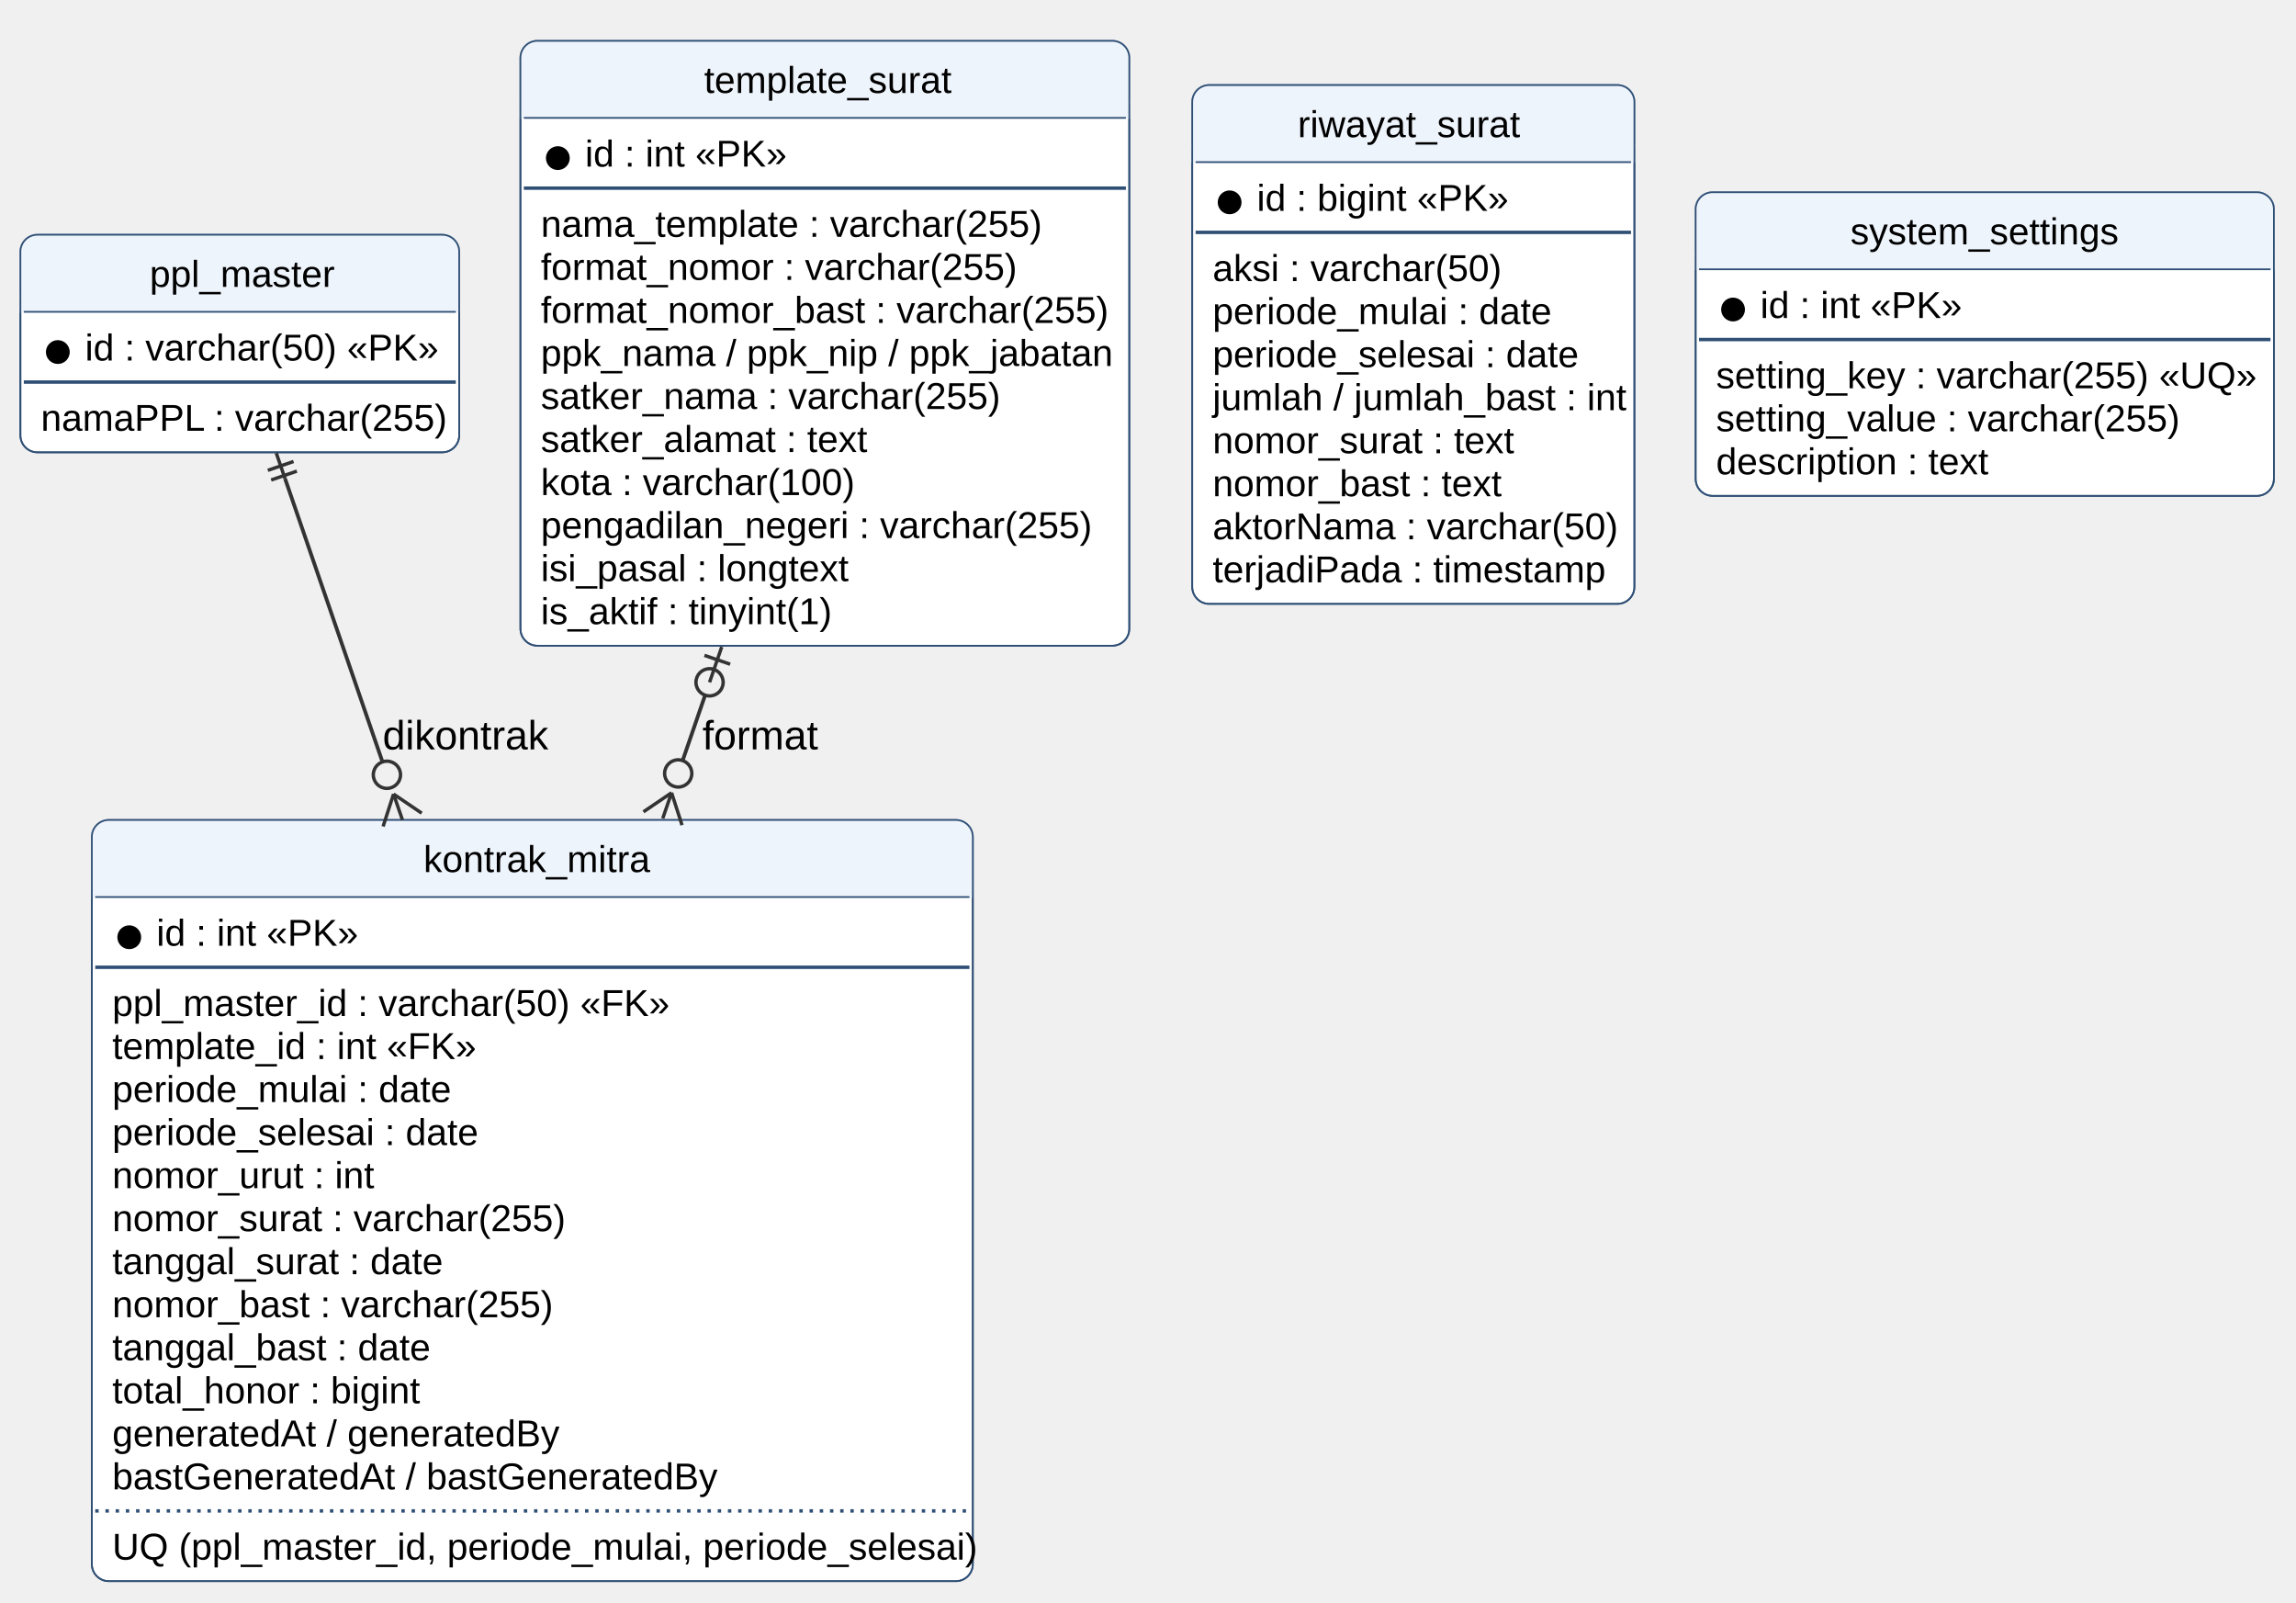
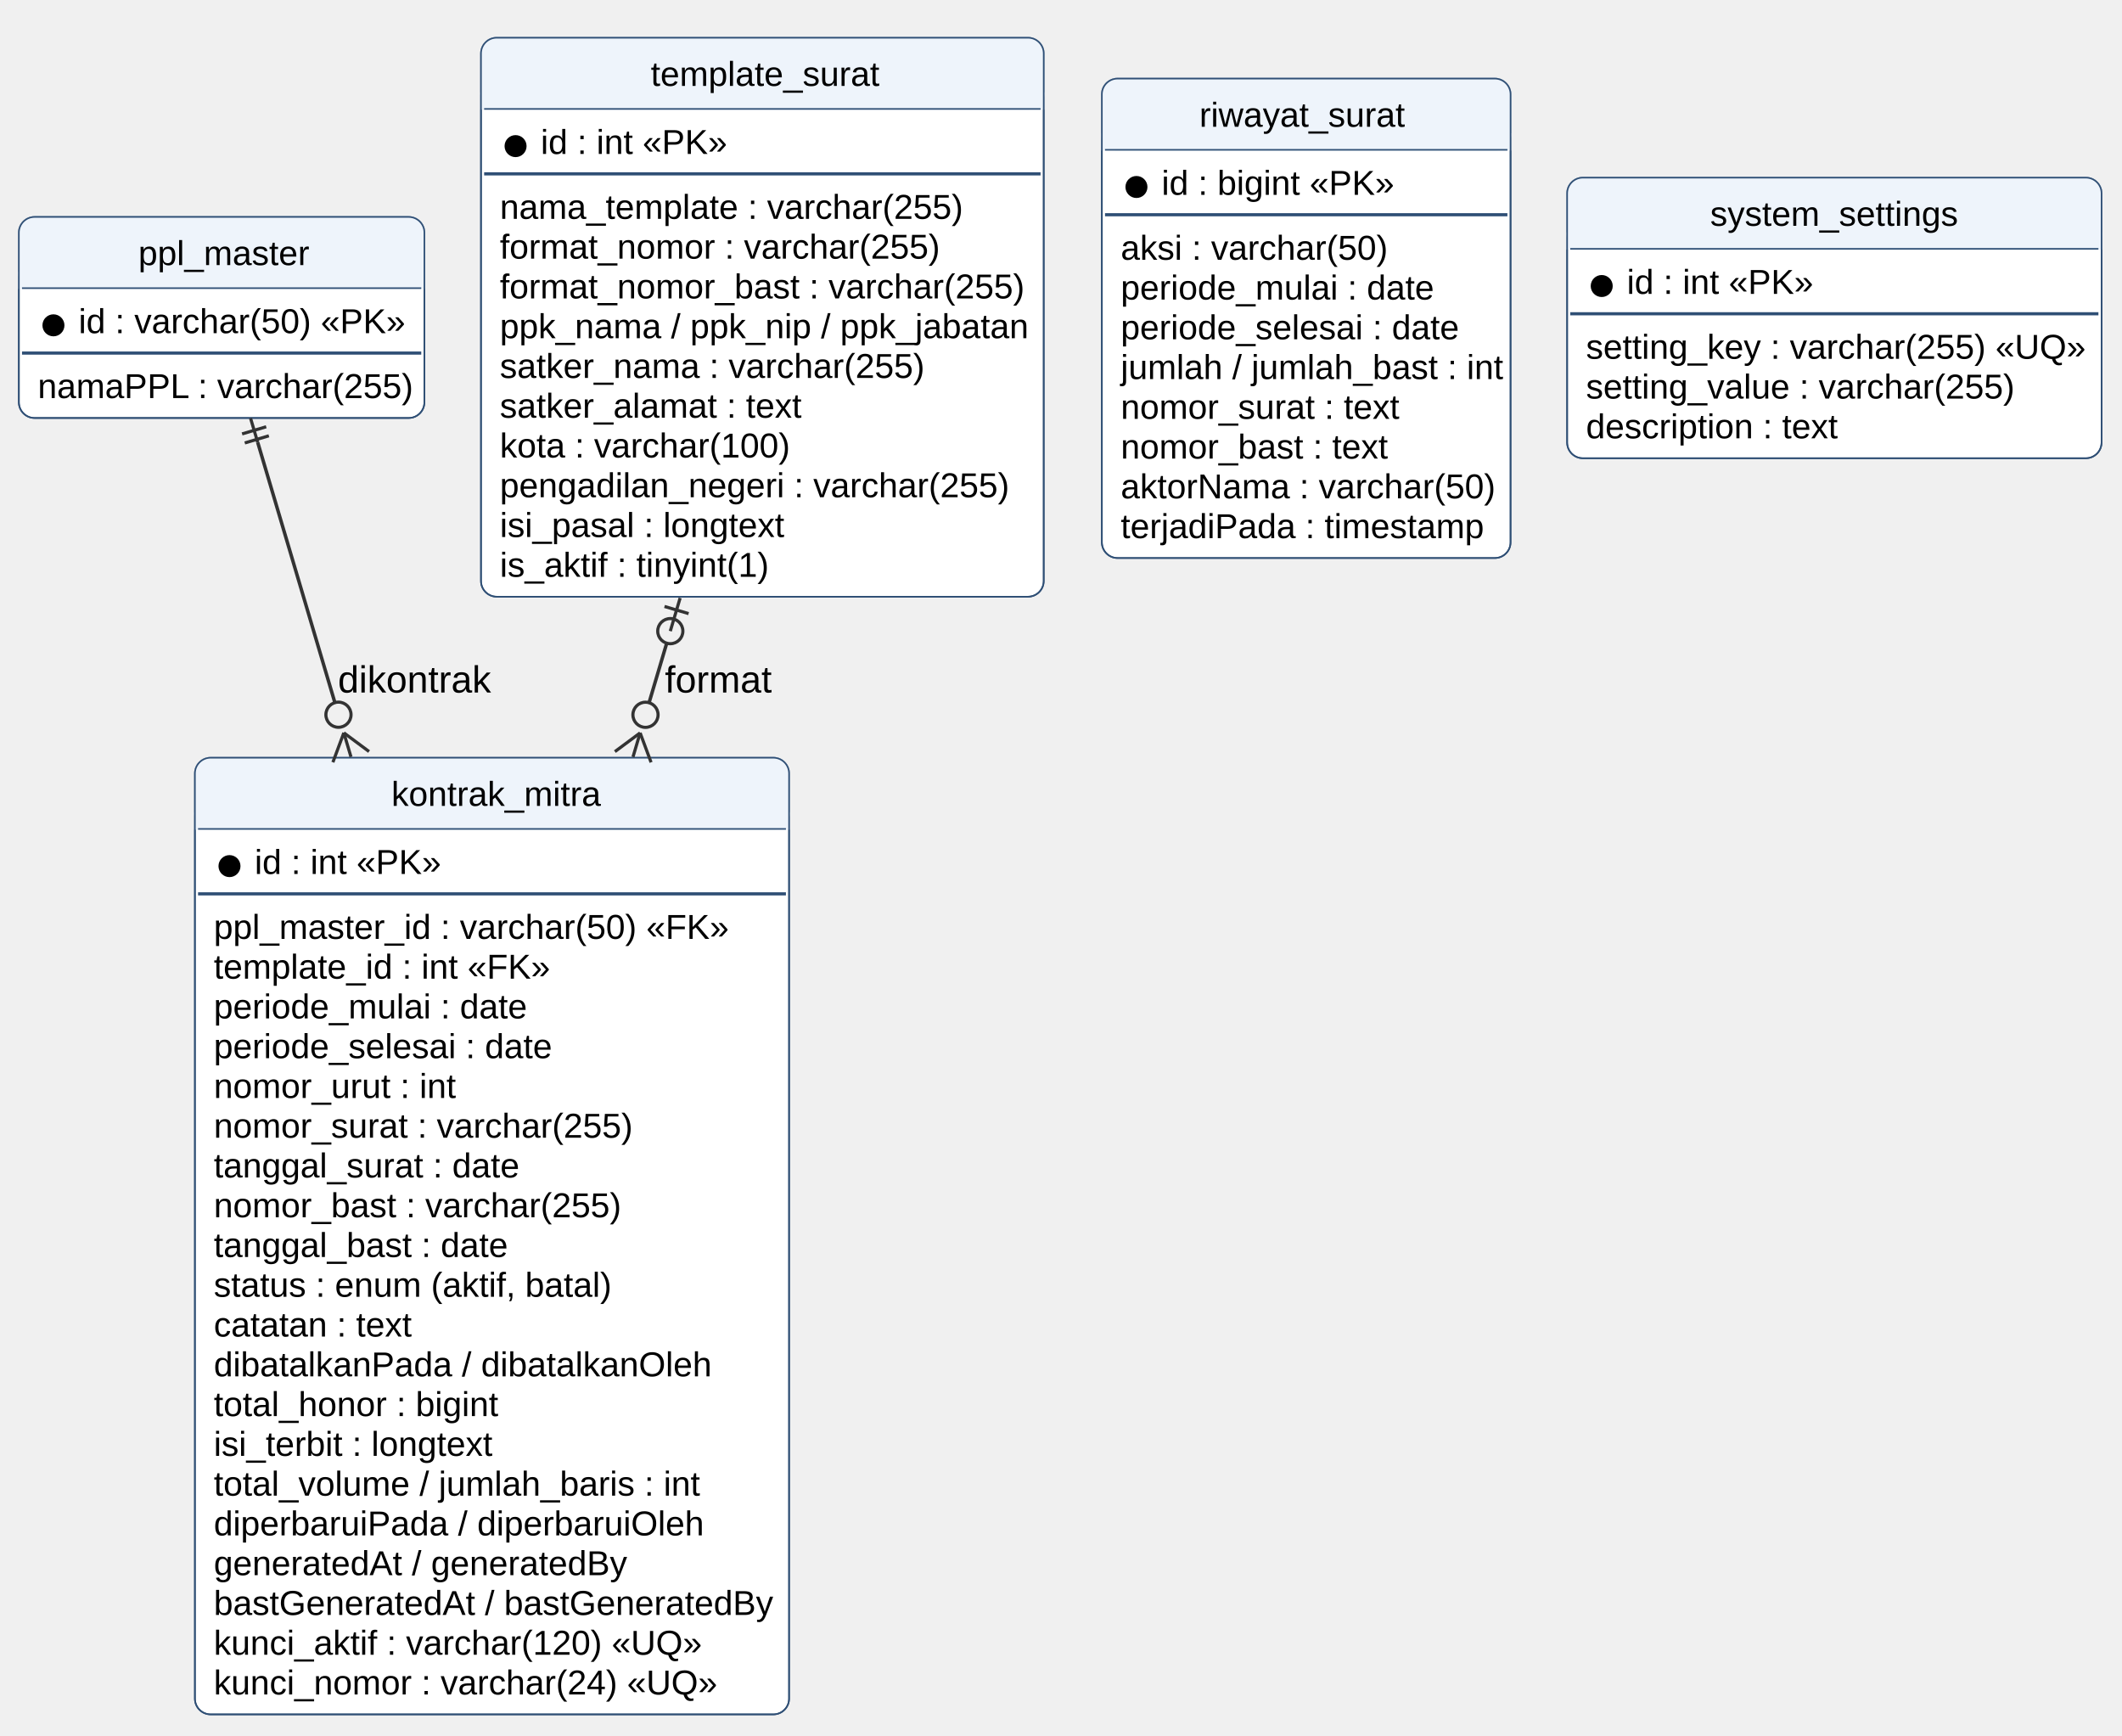
- <svg xmlns="http://www.w3.org/2000/svg" contentStyleType="text/css" height="471px" preserveAspectRatio="none" style="width:675px;height:471px;background:#FFFFFF;" version="1.1" viewBox="0 0 675 471" width="675px" zoomAndPan="magnify">
+ <svg xmlns="http://www.w3.org/2000/svg" contentStyleType="text/css" height="552px" preserveAspectRatio="none" style="width:675px;height:552px;background:#FFFFFF;" version="1.1" viewBox="0 0 675 552" width="675px" zoomAndPan="magnify">
  <defs />
  <g>
    <g id="elem_ppl_master">
      <rect codeLine="7" fill="#FFFFFF" height="63.947" id="ppl_master" rx="5" ry="5" style="stroke:#2F4F75;stroke-width:0.5;" width="129" x="6" y="69" />
      <rect fill="#EEF4FB" height="22.649" rx="5" ry="5" style="stroke:#EEF4FB;stroke-width:0.5;" width="129" x="6" y="69" />
      <rect fill="#EEF4FB" height="5" style="stroke:#EEF4FB;stroke-width:0.5;" width="129" x="6" y="86.649" />
      <rect codeLine="7" fill="none" height="63.947" id="ppl_master" rx="5" ry="5" style="stroke:#2F4F75;stroke-width:0.5;" width="129" x="6" y="69" />
      <text fill="#000000" font-family="Arial" font-size="11" lengthAdjust="spacing" textLength="53" x="44" y="84.318">ppl_master</text>
      <line style="stroke:#2F4F75;stroke-width:0.5;" x1="7" x2="134" y1="91.649" y2="91.649" />
      <ellipse cx="17" cy="103.473" fill="#000000" rx="3" ry="3" style="stroke:#000000;stroke-width:1.0;" />
      <text fill="#000000" font-family="Arial" font-size="11" lengthAdjust="spacing" textLength="103" x="25" y="105.967">id : varchar(50) «PK»</text>
      <line style="stroke:#2F4F75;stroke-width:1.0;" x1="7" x2="134" y1="112.298" y2="112.298" />
      <text fill="#000000" font-family="Arial" font-size="11" lengthAdjust="spacing" textLength="117" x="12" y="126.616">namaPPL : varchar(255)</text>
    </g>
    <g id="elem_kontrak_mitra">
-       <rect codeLine="13" fill="#FFFFFF" height="223.734" id="kontrak_mitra" rx="5" ry="5" style="stroke:#2F4F75;stroke-width:0.5;" width="259" x="27" y="241" />
-       <rect fill="#EEF4FB" height="22.649" rx="5" ry="5" style="stroke:#EEF4FB;stroke-width:0.5;" width="259" x="27" y="241" />
-       <rect fill="#EEF4FB" height="5" style="stroke:#EEF4FB;stroke-width:0.5;" width="259" x="27" y="258.649" />
-       <rect codeLine="13" fill="none" height="223.734" id="kontrak_mitra" rx="5" ry="5" style="stroke:#2F4F75;stroke-width:0.5;" width="259" x="27" y="241" />
+       <rect codeLine="13" fill="#FFFFFF" height="304.276" id="kontrak_mitra" rx="5" ry="5" style="stroke:#2F4F75;stroke-width:0.5;" width="189" x="62" y="241" />
+       <rect fill="#EEF4FB" height="22.649" rx="5" ry="5" style="stroke:#EEF4FB;stroke-width:0.5;" width="189" x="62" y="241" />
+       <rect fill="#EEF4FB" height="5" style="stroke:#EEF4FB;stroke-width:0.5;" width="189" x="62" y="258.649" />
+       <rect codeLine="13" fill="none" height="304.276" id="kontrak_mitra" rx="5" ry="5" style="stroke:#2F4F75;stroke-width:0.5;" width="189" x="62" y="241" />
      <text fill="#000000" font-family="Arial" font-size="11" lengthAdjust="spacing" textLength="64" x="124.5" y="256.318">kontrak_mitra</text>
-       <line style="stroke:#2F4F75;stroke-width:0.5;" x1="28" x2="285" y1="263.649" y2="263.649" />
-       <ellipse cx="38" cy="275.473" fill="#000000" rx="3" ry="3" style="stroke:#000000;stroke-width:1.0;" />
-       <text fill="#000000" font-family="Arial" font-size="11" lengthAdjust="spacing" textLength="56" x="46" y="277.967">id : int «PK»</text>
-       <line style="stroke:#2F4F75;stroke-width:1.0;" x1="28" x2="285" y1="284.298" y2="284.298" />
-       <text fill="#000000" font-family="Arial" font-size="11" lengthAdjust="spacing" textLength="162" x="33" y="298.616">ppl_master_id : varchar(50) «FK»</text>
-       <text fill="#000000" font-family="Arial" font-size="11" lengthAdjust="spacing" textLength="102" x="33" y="311.265">template_id : int «FK»</text>
-       <text fill="#000000" font-family="Arial" font-size="11" lengthAdjust="spacing" textLength="96" x="33" y="323.914">periode_mulai : date</text>
-       <text fill="#000000" font-family="Arial" font-size="11" lengthAdjust="spacing" textLength="106" x="33" y="336.562">periode_selesai : date</text>
-       <text fill="#000000" font-family="Arial" font-size="11" lengthAdjust="spacing" textLength="75" x="33" y="349.211">nomor_urut : int</text>
-       <text fill="#000000" font-family="Arial" font-size="11" lengthAdjust="spacing" textLength="134" x="33" y="361.86">nomor_surat : varchar(255)</text>
-       <text fill="#000000" font-family="Arial" font-size="11" lengthAdjust="spacing" textLength="96" x="33" y="374.509">tanggal_surat : date</text>
-       <text fill="#000000" font-family="Arial" font-size="11" lengthAdjust="spacing" textLength="130" x="33" y="387.158">nomor_bast : varchar(255)</text>
-       <text fill="#000000" font-family="Arial" font-size="11" lengthAdjust="spacing" textLength="92" x="33" y="399.807">tanggal_bast : date</text>
-       <text fill="#000000" font-family="Arial" font-size="11" lengthAdjust="spacing" textLength="88" x="33" y="412.456">total_honor : bigint</text>
-       <text fill="#000000" font-family="Arial" font-size="11" lengthAdjust="spacing" textLength="131" x="33" y="425.105">generatedAt / generatedBy</text>
-       <text fill="#000000" font-family="Arial" font-size="11" lengthAdjust="spacing" textLength="177" x="33" y="437.754">bastGeneratedAt / bastGeneratedBy</text>
-       <line style="stroke:#2F4F75;stroke-width:1.0;stroke-dasharray:1.0,2.0;" x1="28" x2="285" y1="444.085" y2="444.085" />
-       <text fill="#000000" font-family="Arial" font-size="11" lengthAdjust="spacing" textLength="247" x="33" y="458.403">UQ (ppl_master_id, periode_mulai, periode_selesai)</text>
+       <line style="stroke:#2F4F75;stroke-width:0.5;" x1="63" x2="250" y1="263.649" y2="263.649" />
+       <ellipse cx="73" cy="275.473" fill="#000000" rx="3" ry="3" style="stroke:#000000;stroke-width:1.0;" />
+       <text fill="#000000" font-family="Arial" font-size="11" lengthAdjust="spacing" textLength="56" x="81" y="277.967">id : int «PK»</text>
+       <line style="stroke:#2F4F75;stroke-width:1.0;" x1="63" x2="250" y1="284.298" y2="284.298" />
+       <text fill="#000000" font-family="Arial" font-size="11" lengthAdjust="spacing" textLength="162" x="68" y="298.616">ppl_master_id : varchar(50) «FK»</text>
+       <text fill="#000000" font-family="Arial" font-size="11" lengthAdjust="spacing" textLength="102" x="68" y="311.265">template_id : int «FK»</text>
+       <text fill="#000000" font-family="Arial" font-size="11" lengthAdjust="spacing" textLength="96" x="68" y="323.914">periode_mulai : date</text>
+       <text fill="#000000" font-family="Arial" font-size="11" lengthAdjust="spacing" textLength="106" x="68" y="336.562">periode_selesai : date</text>
+       <text fill="#000000" font-family="Arial" font-size="11" lengthAdjust="spacing" textLength="75" x="68" y="349.211">nomor_urut : int</text>
+       <text fill="#000000" font-family="Arial" font-size="11" lengthAdjust="spacing" textLength="134" x="68" y="361.86">nomor_surat : varchar(255)</text>
+       <text fill="#000000" font-family="Arial" font-size="11" lengthAdjust="spacing" textLength="96" x="68" y="374.509">tanggal_surat : date</text>
+       <text fill="#000000" font-family="Arial" font-size="11" lengthAdjust="spacing" textLength="130" x="68" y="387.158">nomor_bast : varchar(255)</text>
+       <text fill="#000000" font-family="Arial" font-size="11" lengthAdjust="spacing" textLength="92" x="68" y="399.807">tanggal_bast : date</text>
+       <text fill="#000000" font-family="Arial" font-size="11" lengthAdjust="spacing" textLength="125" x="68" y="412.456">status : enum (aktif, batal)</text>
+       <text fill="#000000" font-family="Arial" font-size="11" lengthAdjust="spacing" textLength="63" x="68" y="425.105">catatan : text</text>
+       <text fill="#000000" font-family="Arial" font-size="11" lengthAdjust="spacing" textLength="151" x="68" y="437.754">dibatalkanPada / dibatalkanOleh</text>
+       <text fill="#000000" font-family="Arial" font-size="11" lengthAdjust="spacing" textLength="88" x="68" y="450.403">total_honor : bigint</text>
+       <text fill="#000000" font-family="Arial" font-size="11" lengthAdjust="spacing" textLength="87" x="68" y="463.052">isi_terbit : longtext</text>
+       <text fill="#000000" font-family="Arial" font-size="11" lengthAdjust="spacing" textLength="149" x="68" y="475.701">total_volume / jumlah_baris : int</text>
+       <text fill="#000000" font-family="Arial" font-size="11" lengthAdjust="spacing" textLength="151" x="68" y="488.35">diperbaruiPada / diperbaruiOleh</text>
+       <text fill="#000000" font-family="Arial" font-size="11" lengthAdjust="spacing" textLength="131" x="68" y="500.998">generatedAt / generatedBy</text>
+       <text fill="#000000" font-family="Arial" font-size="11" lengthAdjust="spacing" textLength="177" x="68" y="513.648">bastGeneratedAt / bastGeneratedBy</text>
+       <text fill="#000000" font-family="Arial" font-size="11" lengthAdjust="spacing" textLength="154" x="68" y="526.296">kunci_aktif : varchar(120) «UQ»</text>
+       <text fill="#000000" font-family="Arial" font-size="11" lengthAdjust="spacing" textLength="158" x="68" y="538.945">kunci_nomor : varchar(24) «UQ»</text>
    </g>
    <g id="elem_template_surat">
-       <rect codeLine="32" fill="#FFFFFF" height="177.787" id="template_surat" rx="5" ry="5" style="stroke:#2F4F75;stroke-width:0.5;" width="179" x="153" y="12" />
+       <rect codeLine="38" fill="#FFFFFF" height="177.787" id="template_surat" rx="5" ry="5" style="stroke:#2F4F75;stroke-width:0.5;" width="179" x="153" y="12" />
      <rect fill="#EEF4FB" height="22.649" rx="5" ry="5" style="stroke:#EEF4FB;stroke-width:0.5;" width="179" x="153" y="12" />
      <rect fill="#EEF4FB" height="5" style="stroke:#EEF4FB;stroke-width:0.5;" width="179" x="153" y="29.649" />
-       <rect codeLine="32" fill="none" height="177.787" id="template_surat" rx="5" ry="5" style="stroke:#2F4F75;stroke-width:0.5;" width="179" x="153" y="12" />
+       <rect codeLine="38" fill="none" height="177.787" id="template_surat" rx="5" ry="5" style="stroke:#2F4F75;stroke-width:0.5;" width="179" x="153" y="12" />
      <text fill="#000000" font-family="Arial" font-size="11" lengthAdjust="spacing" textLength="71" x="207" y="27.318">template_surat</text>
      <line style="stroke:#2F4F75;stroke-width:0.5;" x1="154" x2="331" y1="34.649" y2="34.649" />
      <ellipse cx="164" cy="46.473" fill="#000000" rx="3" ry="3" style="stroke:#000000;stroke-width:1.0;" />
      <text fill="#000000" font-family="Arial" font-size="11" lengthAdjust="spacing" textLength="56" x="172" y="48.967">id : int «PK»</text>
      <line style="stroke:#2F4F75;stroke-width:1.0;" x1="154" x2="331" y1="55.298" y2="55.298" />
      <text fill="#000000" font-family="Arial" font-size="11" lengthAdjust="spacing" textLength="145" x="159" y="69.616">nama_template : varchar(255)</text>
      <text fill="#000000" font-family="Arial" font-size="11" lengthAdjust="spacing" textLength="140" x="159" y="82.265">format_nomor : varchar(255)</text>
      <text fill="#000000" font-family="Arial" font-size="11" lengthAdjust="spacing" textLength="167" x="159" y="94.914">format_nomor_bast : varchar(255)</text>
      <text fill="#000000" font-family="Arial" font-size="11" lengthAdjust="spacing" textLength="162" x="159" y="107.562">ppk_nama / ppk_nip / ppk_jabatan</text>
      <text fill="#000000" font-family="Arial" font-size="11" lengthAdjust="spacing" textLength="135" x="159" y="120.211">satker_nama : varchar(255)</text>
      <text fill="#000000" font-family="Arial" font-size="11" lengthAdjust="spacing" textLength="94" x="159" y="132.86">satker_alamat : text</text>
      <text fill="#000000" font-family="Arial" font-size="11" lengthAdjust="spacing" textLength="93" x="159" y="145.509">kota : varchar(100)</text>
      <text fill="#000000" font-family="Arial" font-size="11" lengthAdjust="spacing" textLength="161" x="159" y="158.158">pengadilan_negeri : varchar(255)</text>
      <text fill="#000000" font-family="Arial" font-size="11" lengthAdjust="spacing" textLength="89" x="159" y="170.807">isi_pasal : longtext</text>
      <text fill="#000000" font-family="Arial" font-size="11" lengthAdjust="spacing" textLength="85" x="159" y="183.456">is_aktif : tinyint(1)</text>
    </g>
    <g id="elem_riwayat_surat">
-       <rect codeLine="47" fill="#FFFFFF" height="152.489" id="riwayat_surat" rx="5" ry="5" style="stroke:#2F4F75;stroke-width:0.5;" width="130" x="350.5" y="25" />
+       <rect codeLine="53" fill="#FFFFFF" height="152.489" id="riwayat_surat" rx="5" ry="5" style="stroke:#2F4F75;stroke-width:0.5;" width="130" x="350.5" y="25" />
      <rect fill="#EEF4FB" height="22.649" rx="5" ry="5" style="stroke:#EEF4FB;stroke-width:0.5;" width="130" x="350.5" y="25" />
      <rect fill="#EEF4FB" height="5" style="stroke:#EEF4FB;stroke-width:0.5;" width="130" x="350.5" y="42.649" />
-       <rect codeLine="47" fill="none" height="152.489" id="riwayat_surat" rx="5" ry="5" style="stroke:#2F4F75;stroke-width:0.5;" width="130" x="350.5" y="25" />
+       <rect codeLine="53" fill="none" height="152.489" id="riwayat_surat" rx="5" ry="5" style="stroke:#2F4F75;stroke-width:0.5;" width="130" x="350.5" y="25" />
      <text fill="#000000" font-family="Arial" font-size="11" lengthAdjust="spacing" textLength="68" x="381.5" y="40.318">riwayat_surat</text>
      <line style="stroke:#2F4F75;stroke-width:0.5;" x1="351.5" x2="479.5" y1="47.649" y2="47.649" />
      <ellipse cx="361.5" cy="59.473" fill="#000000" rx="3" ry="3" style="stroke:#000000;stroke-width:1.0;" />
      <text fill="#000000" font-family="Arial" font-size="11" lengthAdjust="spacing" textLength="70" x="369.5" y="61.967">id : bigint «PK»</text>
      <line style="stroke:#2F4F75;stroke-width:1.0;" x1="351.5" x2="479.5" y1="68.298" y2="68.298" />
      <text fill="#000000" font-family="Arial" font-size="11" lengthAdjust="spacing" textLength="86" x="356.5" y="82.616">aksi : varchar(50)</text>
      <text fill="#000000" font-family="Arial" font-size="11" lengthAdjust="spacing" textLength="96" x="356.5" y="95.265">periode_mulai : date</text>
      <text fill="#000000" font-family="Arial" font-size="11" lengthAdjust="spacing" textLength="106" x="356.5" y="107.914">periode_selesai : date</text>
      <text fill="#000000" font-family="Arial" font-size="11" lengthAdjust="spacing" textLength="116" x="356.5" y="120.562">jumlah / jumlah_bast : int</text>
      <text fill="#000000" font-family="Arial" font-size="11" lengthAdjust="spacing" textLength="88" x="356.5" y="133.211">nomor_surat : text</text>
      <text fill="#000000" font-family="Arial" font-size="11" lengthAdjust="spacing" textLength="84" x="356.5" y="145.86">nomor_bast : text</text>
      <text fill="#000000" font-family="Arial" font-size="11" lengthAdjust="spacing" textLength="118" x="356.5" y="158.509">aktorNama : varchar(50)</text>
      <text fill="#000000" font-family="Arial" font-size="11" lengthAdjust="spacing" textLength="110" x="356.5" y="171.158">terjadiPada : timestamp</text>
    </g>
    <g id="elem_system_settings">
-       <rect codeLine="60" fill="#FFFFFF" height="89.245" id="system_settings" rx="5" ry="5" style="stroke:#2F4F75;stroke-width:0.5;" width="170" x="498.5" y="56.5" />
+       <rect codeLine="66" fill="#FFFFFF" height="89.245" id="system_settings" rx="5" ry="5" style="stroke:#2F4F75;stroke-width:0.5;" width="170" x="498.5" y="56.5" />
      <rect fill="#EEF4FB" height="22.649" rx="5" ry="5" style="stroke:#EEF4FB;stroke-width:0.5;" width="170" x="498.5" y="56.5" />
      <rect fill="#EEF4FB" height="5" style="stroke:#EEF4FB;stroke-width:0.5;" width="170" x="498.5" y="74.149" />
-       <rect codeLine="60" fill="none" height="89.245" id="system_settings" rx="5" ry="5" style="stroke:#2F4F75;stroke-width:0.5;" width="170" x="498.5" y="56.5" />
+       <rect codeLine="66" fill="none" height="89.245" id="system_settings" rx="5" ry="5" style="stroke:#2F4F75;stroke-width:0.5;" width="170" x="498.5" y="56.5" />
      <text fill="#000000" font-family="Arial" font-size="11" lengthAdjust="spacing" textLength="79" x="544" y="71.818">system_settings</text>
      <line style="stroke:#2F4F75;stroke-width:0.5;" x1="499.5" x2="667.5" y1="79.149" y2="79.149" />
      <ellipse cx="509.5" cy="90.973" fill="#000000" rx="3" ry="3" style="stroke:#000000;stroke-width:1.0;" />
      <text fill="#000000" font-family="Arial" font-size="11" lengthAdjust="spacing" textLength="56" x="517.5" y="93.467">id : int «PK»</text>
      <line style="stroke:#2F4F75;stroke-width:1.0;" x1="499.5" x2="667.5" y1="99.798" y2="99.798" />
      <text fill="#000000" font-family="Arial" font-size="11" lengthAdjust="spacing" textLength="158" x="504.5" y="114.116">setting_key : varchar(255) «UQ»</text>
      <text fill="#000000" font-family="Arial" font-size="11" lengthAdjust="spacing" textLength="137" x="504.5" y="126.765">setting_value : varchar(255)</text>
      <text fill="#000000" font-family="Arial" font-size="11" lengthAdjust="spacing" textLength="80" x="504.5" y="139.414">description : text</text>
    </g>
-     <line style="stroke:#333333;stroke-width:1.0;" x1="78.737" x2="86.302" y1="138.241" y2="135.638" />
-     <line style="stroke:#333333;stroke-width:1.0;" x1="79.713" x2="87.278" y1="141.078" y2="138.475" />
-     <line style="stroke:#333333;stroke-width:1.0;" x1="83.82" x2="81.218" y1="140.722" y2="133.157" />
-     <line style="stroke:#333333;stroke-width:1.0;" x1="115.7" x2="123.975" y1="233.394" y2="239.007" />
-     <line style="stroke:#333333;stroke-width:1.0;" x1="115.7" x2="112.628" y1="233.394" y2="242.911" />
-     <line style="stroke:#333333;stroke-width:1.0;" x1="115.7" x2="118.302" y1="233.394" y2="240.959" />
-     <ellipse cx="113.748" cy="227.72" fill="none" rx="4" ry="4" style="stroke:#333333;stroke-width:1.0;" />
-     <path d="M83.82,140.722 C93.186,167.948 98.909,184.584 112.447,223.938 " fill="none" style="stroke:#333333;stroke-width:1.1;" />
-     <text fill="#000000" font-family="Arial" font-size="12" lengthAdjust="spacing" textLength="50" x="112.5" y="220.256">dikontrak</text>
-     <line style="stroke:#333333;stroke-width:1.0;" x1="208.601" x2="212.18" y1="200.542" y2="190.141" />
-     <ellipse cx="208.601" cy="200.542" fill="none" rx="4" ry="4" style="stroke:#333333;stroke-width:1.0;" />
-     <line style="stroke:#333333;stroke-width:1.0;" x1="207.096" x2="214.661" y1="192.622" y2="195.224" />
-     <line style="stroke:#333333;stroke-width:1.0;" x1="197.436" x2="200.507" y1="233.001" y2="242.518" />
-     <line style="stroke:#333333;stroke-width:1.0;" x1="197.436" x2="189.16" y1="233.001" y2="238.614" />
-     <line style="stroke:#333333;stroke-width:1.0;" x1="197.436" x2="194.833" y1="233.001" y2="240.566" />
-     <ellipse cx="199.387" cy="227.327" fill="none" rx="4" ry="4" style="stroke:#333333;stroke-width:1.0;" />
-     <path d="M207.3,204.325 C201.691,220.632 206.499,206.653 200.689,223.545 " fill="none" style="stroke:#333333;stroke-width:1.1;" />
-     <text fill="#000000" font-family="Arial" font-size="12" lengthAdjust="spacing" textLength="35" x="206.5" y="220.256">format</text>
+     <line style="stroke:#333333;stroke-width:1.0;" x1="77.006" x2="84.676" y1="138.007" y2="135.733" />
+     <line style="stroke:#333333;stroke-width:1.0;" x1="77.859" x2="85.529" y1="140.883" y2="138.609" />
+     <line style="stroke:#333333;stroke-width:1.0;" x1="81.978" x2="79.704" y1="140.705" y2="133.035" />
+     <line style="stroke:#333333;stroke-width:1.0;" x1="109.37" x2="117.397" y1="233.073" y2="239.037" />
+     <line style="stroke:#333333;stroke-width:1.0;" x1="109.37" x2="105.892" y1="233.073" y2="242.448" />
+     <line style="stroke:#333333;stroke-width:1.0;" x1="109.37" x2="111.644" y1="233.073" y2="240.743" />
+     <ellipse cx="107.664" cy="227.32" fill="none" rx="4" ry="4" style="stroke:#333333;stroke-width:1.0;" />
+     <path d="M81.978,140.705 C89.843,167.225 94.39,182.559 106.527,223.485 " fill="none" style="stroke:#333333;stroke-width:1.1;" />
+     <text fill="#000000" font-family="Arial" font-size="12" lengthAdjust="spacing" textLength="50" x="107.5" y="220.256">dikontrak</text>
+     <line style="stroke:#333333;stroke-width:1.0;" x1="213.219" x2="216.347" y1="200.737" y2="190.191" />
+     <ellipse cx="213.219" cy="200.737" fill="none" rx="4" ry="4" style="stroke:#333333;stroke-width:1.0;" />
+     <line style="stroke:#333333;stroke-width:1.0;" x1="211.375" x2="219.045" y1="192.888" y2="195.163" />
+     <line style="stroke:#333333;stroke-width:1.0;" x1="203.623" x2="207.101" y1="233.096" y2="242.472" />
+     <line style="stroke:#333333;stroke-width:1.0;" x1="203.623" x2="195.596" y1="233.096" y2="239.06" />
+     <line style="stroke:#333333;stroke-width:1.0;" x1="203.623" x2="201.349" y1="233.096" y2="240.766" />
+     <ellipse cx="205.329" cy="227.344" fill="none" rx="4" ry="4" style="stroke:#333333;stroke-width:1.0;" />
+     <path d="M212.082,204.572 C207.313,220.652 211.599,206.202 206.466,223.509 " fill="none" style="stroke:#333333;stroke-width:1.1;" />
+     <text fill="#000000" font-family="Arial" font-size="12" lengthAdjust="spacing" textLength="35" x="211.5" y="220.256">format</text>
  </g>
</svg>
